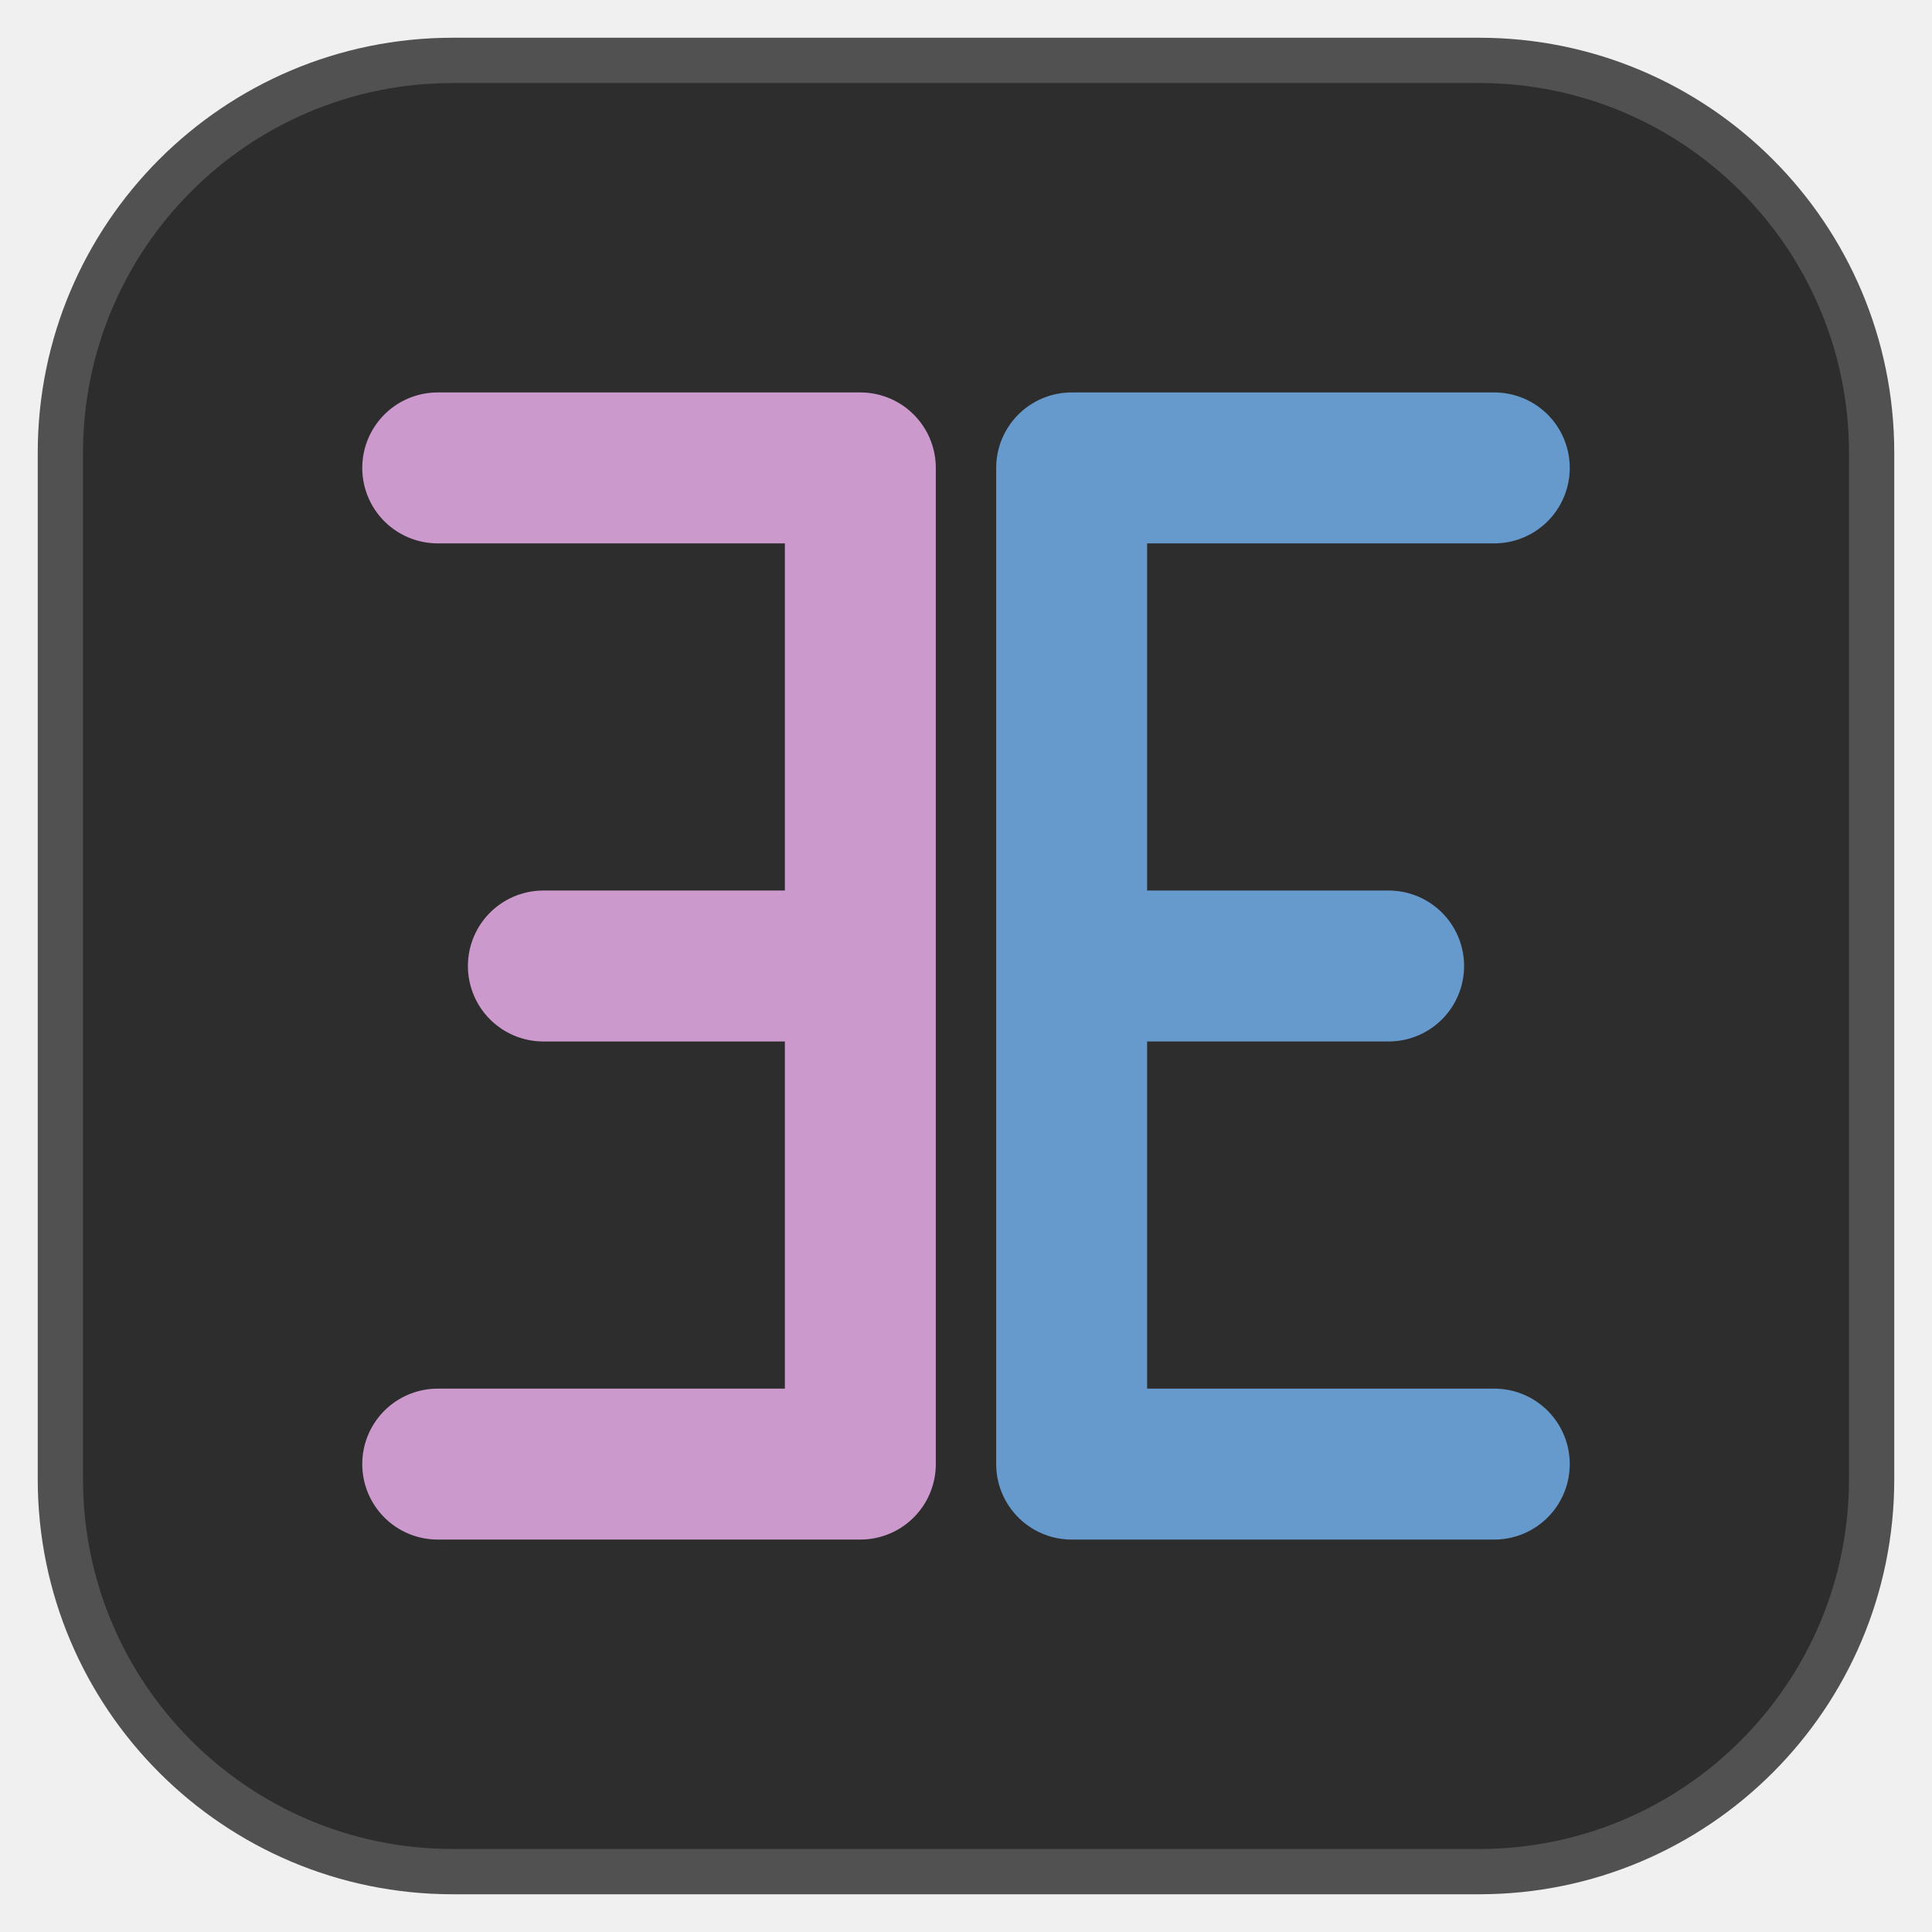
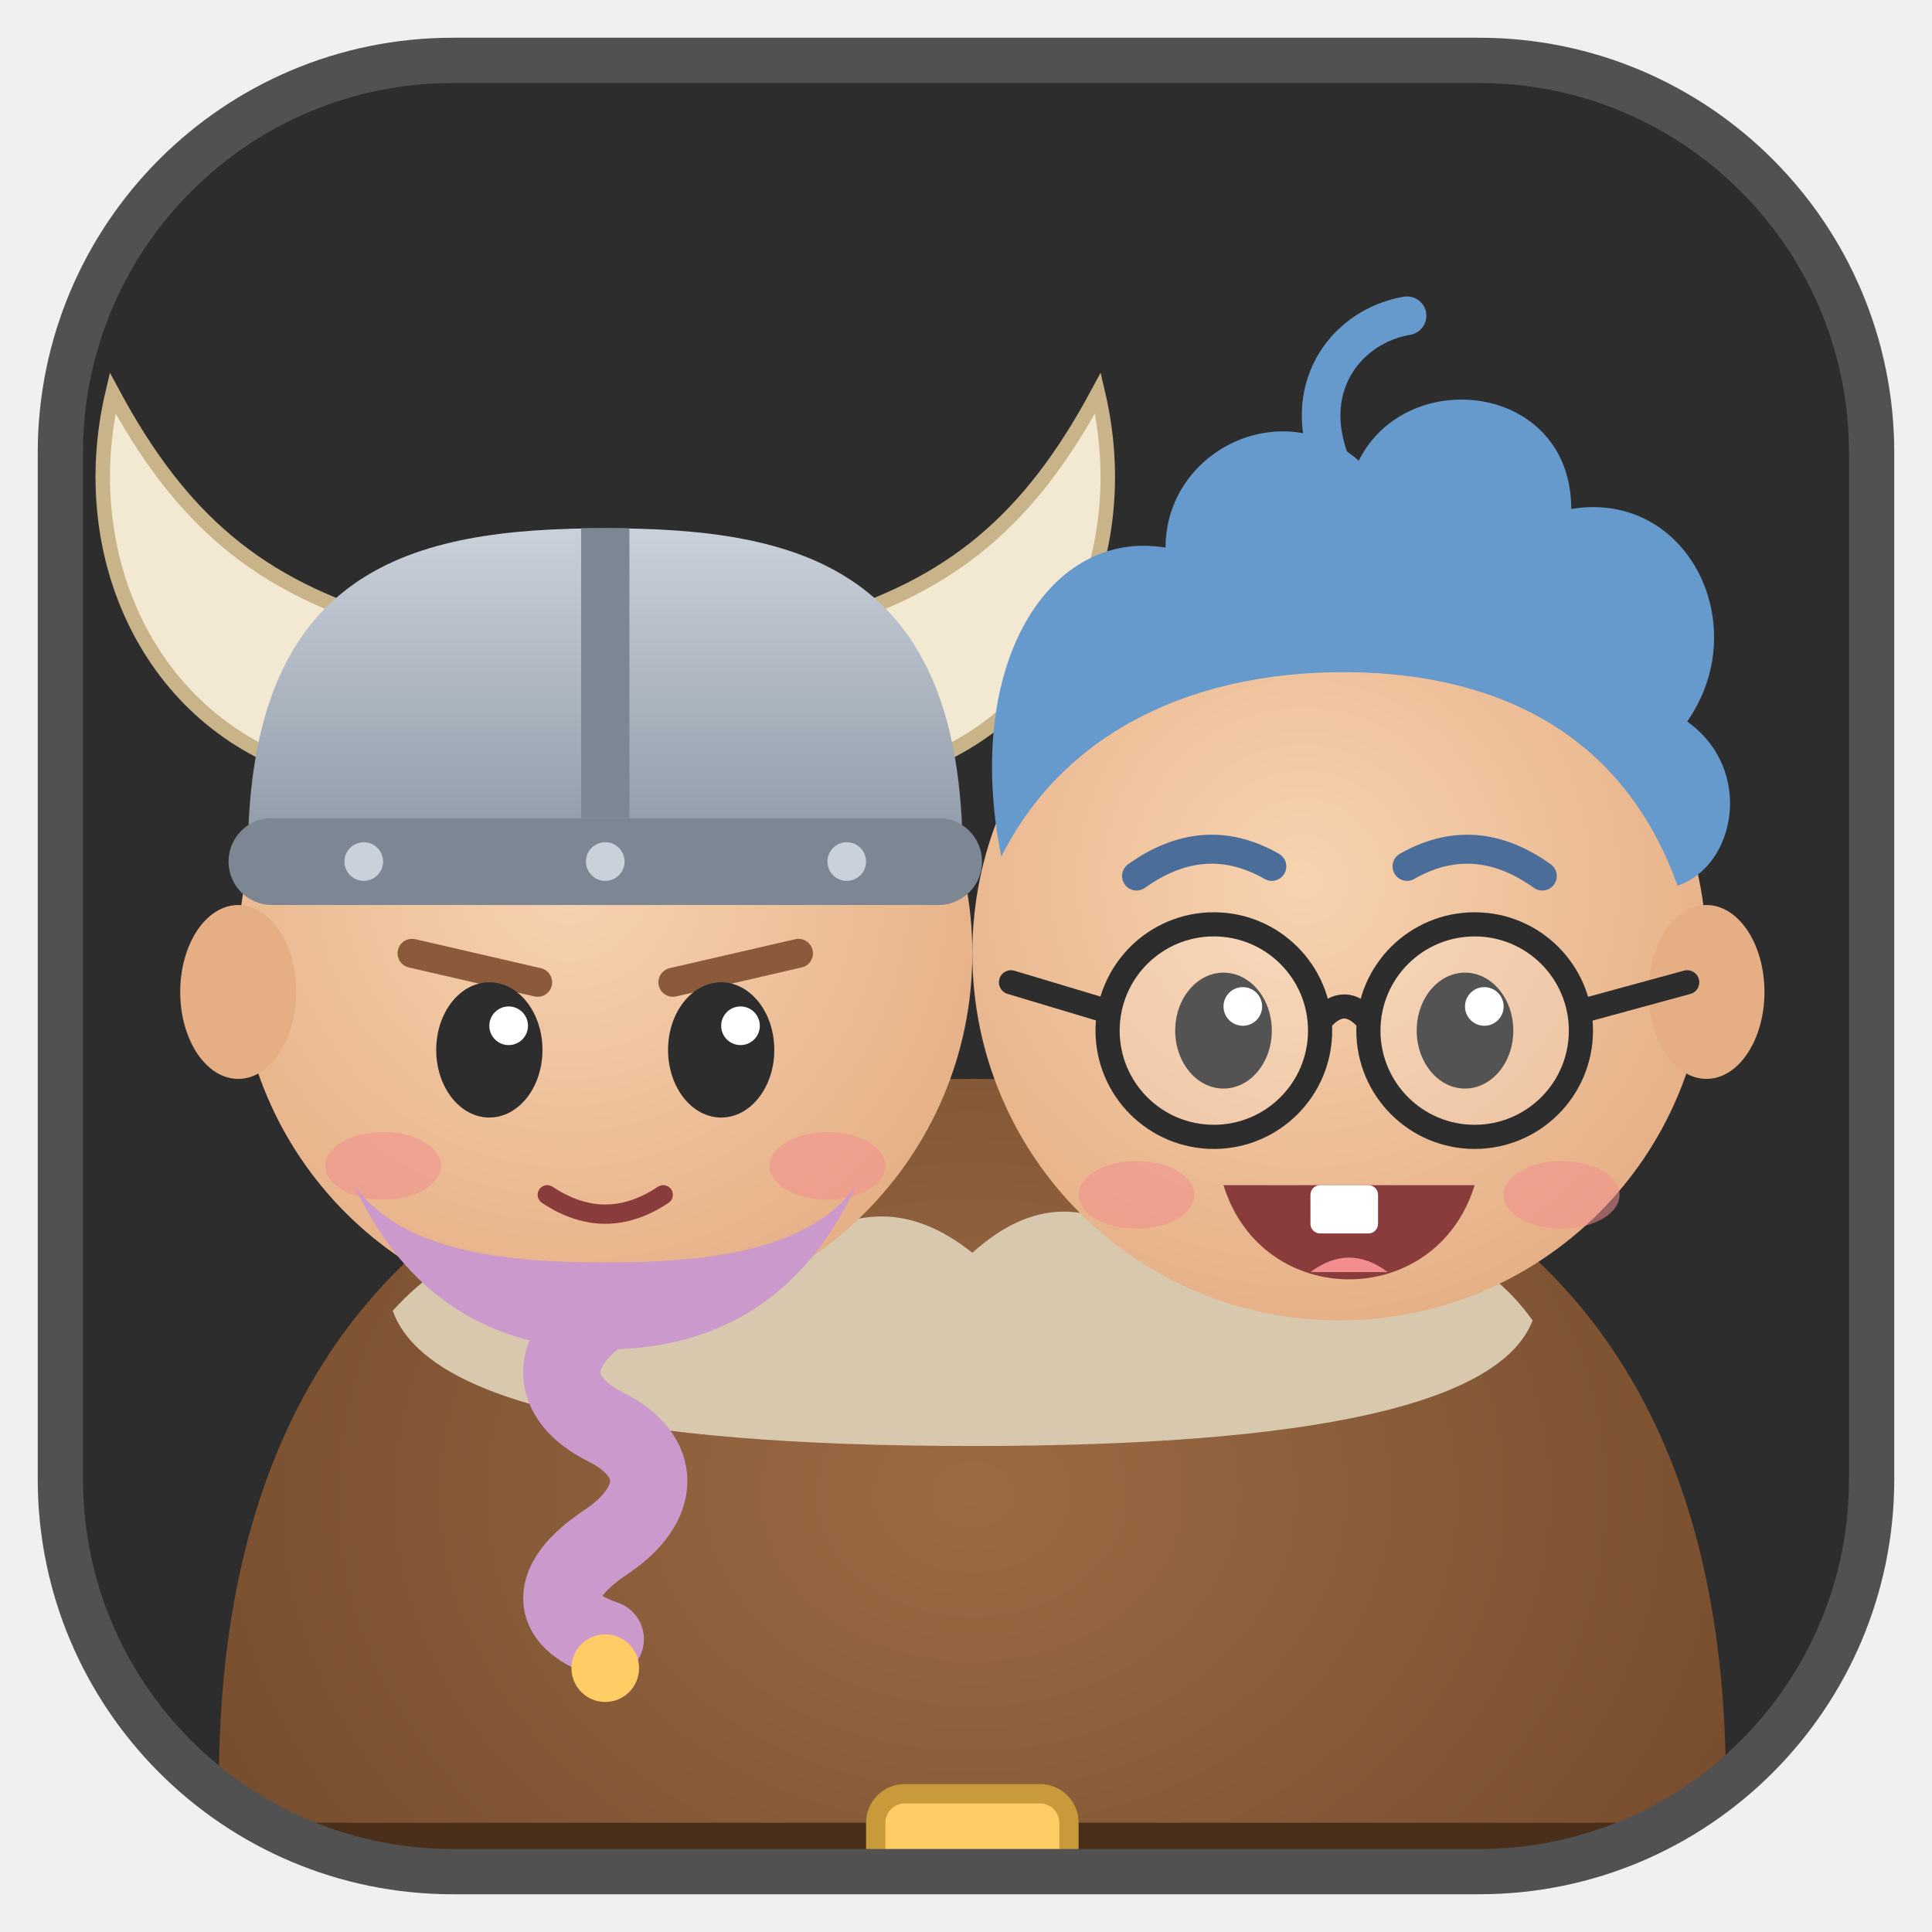
<svg xmlns="http://www.w3.org/2000/svg" width="256" height="256" viewBox="0 0 256 256">
+   <defs>
+     <clipPath id="tile">
+       <rect x="8" y="8" width="240" height="240" rx="52" />
+     </clipPath>
+     <radialGradient id="skin" cx="45%" cy="40%" r="65%">
+       <stop offset="0" stop-color="#F7D3B0" />
+       <stop offset="1" stop-color="#E5AE84" />
+     </radialGradient>
+     <radialGradient id="tunic" cx="50%" cy="35%" r="70%">
+       <stop offset="0" stop-color="#9C6B45" />
+       <stop offset="1" stop-color="#6E4628" />
+     </radialGradient>
+     <linearGradient id="steel" x1="0" y1="0" x2="0" y2="1">
+       <stop offset="0" stop-color="#C9D1DA" />
+       <stop offset="1" stop-color="#8E99A6" />
+     </linearGradient>
+   </defs>
  <rect x="8" y="8" width="240" height="240" rx="52" fill="#2D2D2D" />
+   <g clip-path="url(#tile)">
+     <g transform="translate(-35 6) scale(0.64)">
+       <path d="M100 360 C 100 250, 170 214, 256 214 C 342 214, 412 250, 412 360 C 412 430, 350 460, 256 460 C 162 460, 100 430, 100 360 Z" fill="url(#tunic)" />
+       <path d="M136 262 q 20 -22 40 -6 q 20 -20 40 -4 q 20 -18 40 -2 q 20 -18 40 2 q 20 -16 40 4 q 20 -14 36 8 q -10 26 -116 26 q -110 0 -120 -28 Z" fill="#D8C8AE" />
+       <rect x="104" y="368" width="304" height="26" rx="6" fill="#4A2F1B" />
+       <rect x="236" y="362" width="40" height="38" rx="6" fill="#FFCC66" stroke="#C99A3A" stroke-width="4" />
+       <rect x="249" y="374" width="14" height="14" rx="2" fill="#4A2F1B" />
+       <g>
+         <circle cx="180" cy="188" r="76" fill="url(#skin)" />
+         <ellipse cx="104" cy="196" rx="12" ry="18" fill="#E5AE84" />
+         <path d="M118 150 C 86 140, 70 106, 78 72 C 92 98, 108 112, 136 120 Z" fill="#F3E9D2" stroke="#C9B48A" stroke-width="3" />
+         <path d="M242 150 C 274 140, 290 106, 282 72 C 268 98, 252 112, 224 120 Z" fill="#F3E9D2" stroke="#C9B48A" stroke-width="3" />
+         <path d="M106 168 C 106 108, 140 100, 180 100 C 220 100, 254 108, 254 168 Z" fill="url(#steel)" />
+         <rect x="102" y="160" width="156" height="18" rx="9" fill="#7D8794" />
+         <circle cx="130" cy="169" r="4" fill="#C9D1DA" />
+         <circle cx="180" cy="169" r="4" fill="#C9D1DA" />
+         <circle cx="230" cy="169" r="4" fill="#C9D1DA" />
+         <path d="M180 100 v 60" stroke="#7D8794" stroke-width="10" />
+         <path d="M140 188 l 26 6 M220 188 l -26 6" stroke="#8A5A3A" stroke-width="6" stroke-linecap="round" />
+         <ellipse cx="156" cy="208" rx="11" ry="14" fill="#2D2D2D" />
+         <ellipse cx="204" cy="208" rx="11" ry="14" fill="#2D2D2D" />
+         <circle cx="160" cy="203" r="4" fill="#fff" />
+         <circle cx="208" cy="203" r="4" fill="#fff" />
+         <ellipse cx="134" cy="232" rx="12" ry="7" fill="#F28E8E" opacity="0.55" />
+         <ellipse cx="226" cy="232" rx="12" ry="7" fill="#F28E8E" opacity="0.55" />
+         <path d="M128 236 C 140 262, 160 270, 180 270 C 200 270, 220 262, 232 236 C 222 250, 200 252, 180 252 C 160 252, 138 250, 128 236 Z" fill="#CC99CC" />
+         <path d="M180 262 c -12 8 -12 18 0 24 c 12 6 12 16 0 24 c -12 8 -12 16 0 20" fill="none" stroke="#CC99CC" stroke-width="16" stroke-linecap="round" />
+         <circle cx="180" cy="336" r="7" fill="#FFCC66" />
+         <path d="M168 238 q 12 8 24 0" fill="none" stroke="#8A3B3B" stroke-width="4" stroke-linecap="round" />
+       </g>
+       <g>
+         <circle cx="332" cy="188" r="76" fill="url(#skin)" />
+         <ellipse cx="408" cy="196" rx="12" ry="18" fill="#E5AE84" />
+         <path d="M262 168 C 254 128, 272 100, 296 104 C 296 84, 320 72, 336 86 C 346 66, 380 70, 380 96 C 404 92, 418 120, 404 140 C 418 150, 414 170, 402 174 C 392 146, 370 132, 340 130 C 306 128, 276 140, 262 168 Z" fill="#6699CC" />
+         <path d="M330 86 c -6 -16 4 -28 16 -30" fill="none" stroke="#6699CC" stroke-width="8" stroke-linecap="round" />
+         <path d="M290 172 q 14 -10 28 -2 M346 170 q 14 -8 28 2" fill="none" stroke="#4A6E99" stroke-width="6" stroke-linecap="round" />
+         <ellipse cx="308" cy="204" rx="10" ry="12" fill="#2D2D2D" />
+         <ellipse cx="358" cy="204" rx="10" ry="12" fill="#2D2D2D" />
+         <circle cx="312" cy="199" r="4" fill="#fff" />
+         <circle cx="362" cy="199" r="4" fill="#fff" />
+         <g fill="#fff" fill-opacity="0.18" stroke="#2D2D2D" stroke-width="5">
+           <circle cx="306" cy="204" r="22" />
+           <circle cx="360" cy="204" r="22" />
+         </g>
+         <path d="M328 202 q 5 -6 10 0" fill="none" stroke="#2D2D2D" stroke-width="5" />
+         <path d="M284 200 l -20 -6 M382 200 l 22 -6" stroke="#2D2D2D" stroke-width="5" stroke-linecap="round" />
+         <ellipse cx="290" cy="238" rx="12" ry="7" fill="#F28E8E" opacity="0.55" />
+         <ellipse cx="378" cy="238" rx="12" ry="7" fill="#F28E8E" opacity="0.55" />
+         <path d="M308 236 C 316 262, 352 262, 360 236 Z" fill="#8A3B3B" />
+         <rect x="326" y="236" width="14" height="10" rx="2" fill="#fff" />
+         <path d="M326 254 q 8 -6 16 0" fill="#F28E8E" />
+       </g>
+     </g>
+   </g>
  <rect x="8" y="8" width="240" height="240" rx="52" fill="none" stroke="#515151" stroke-width="6" />
-   <g fill="none" stroke-width="20" stroke-linecap="round" stroke-linejoin="round">
-     <path d="M114 62 H58 M114 62 V194 H58 M114 128 H72" stroke="#CC99CC" />
-     <path d="M142 62 H198 M142 62 V194 H198 M142 128 H184" stroke="#6699CC" />
-   </g>
</svg>
